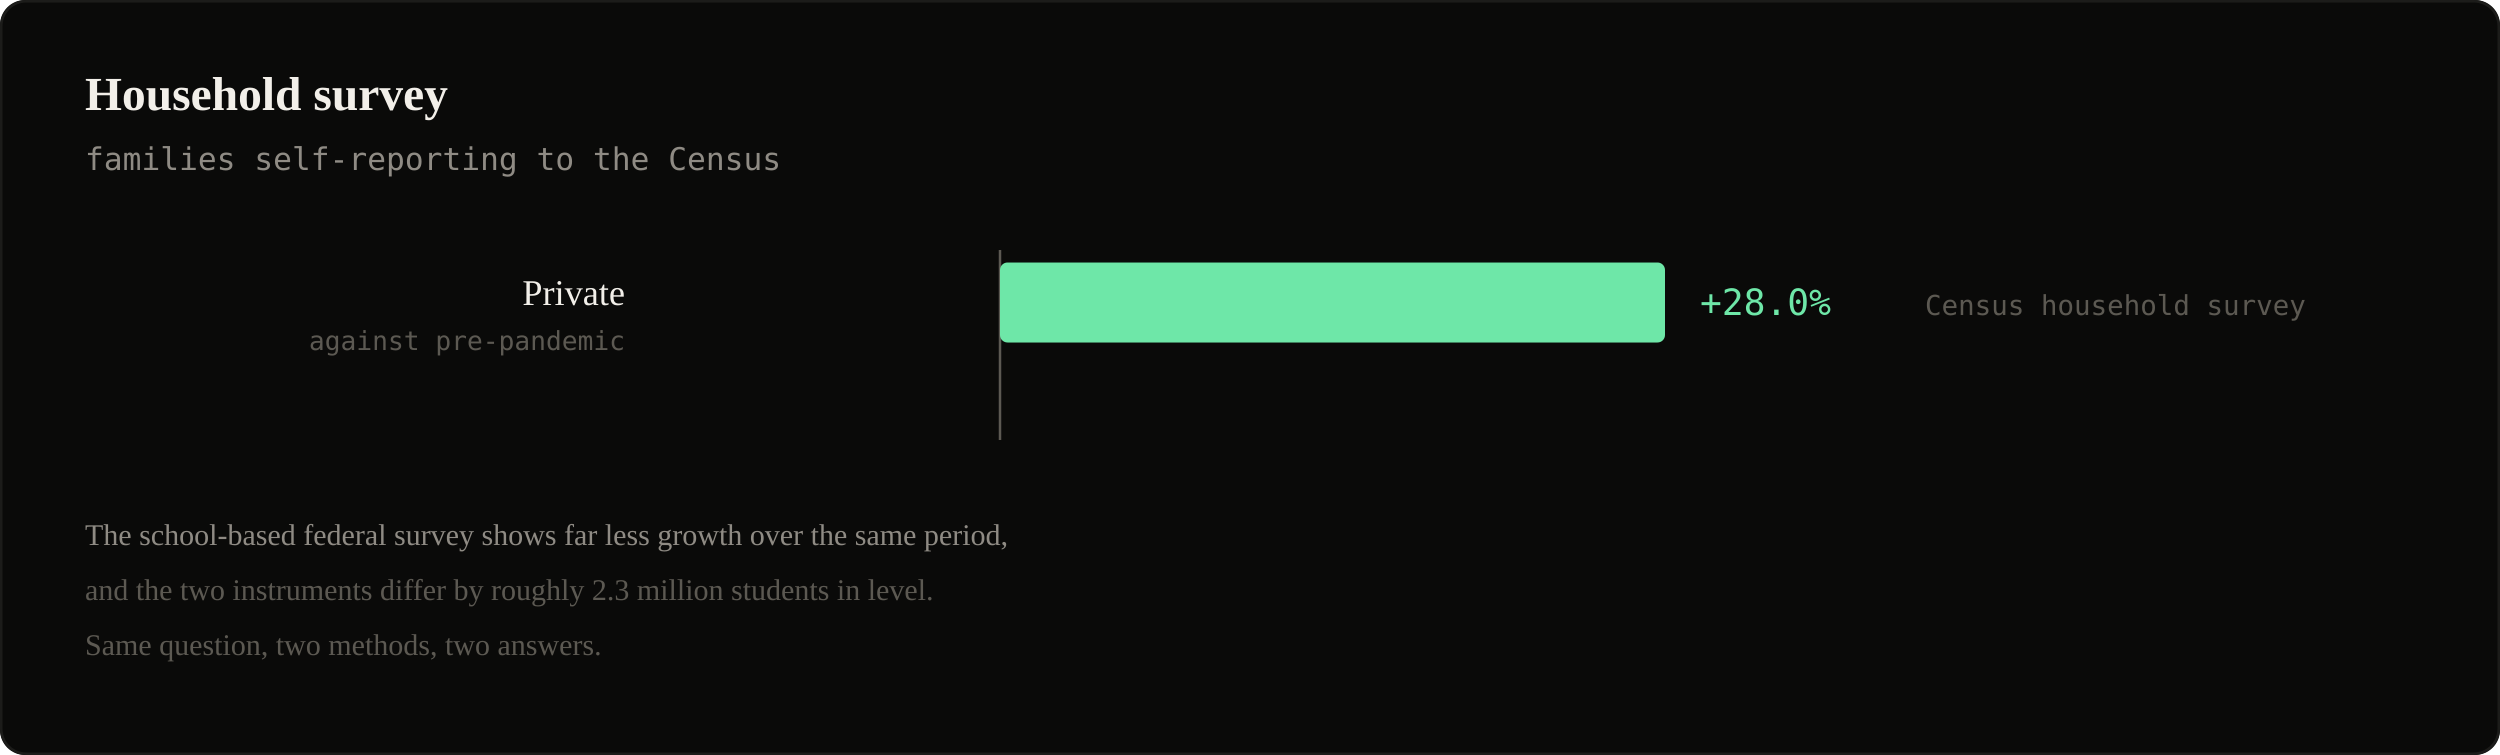
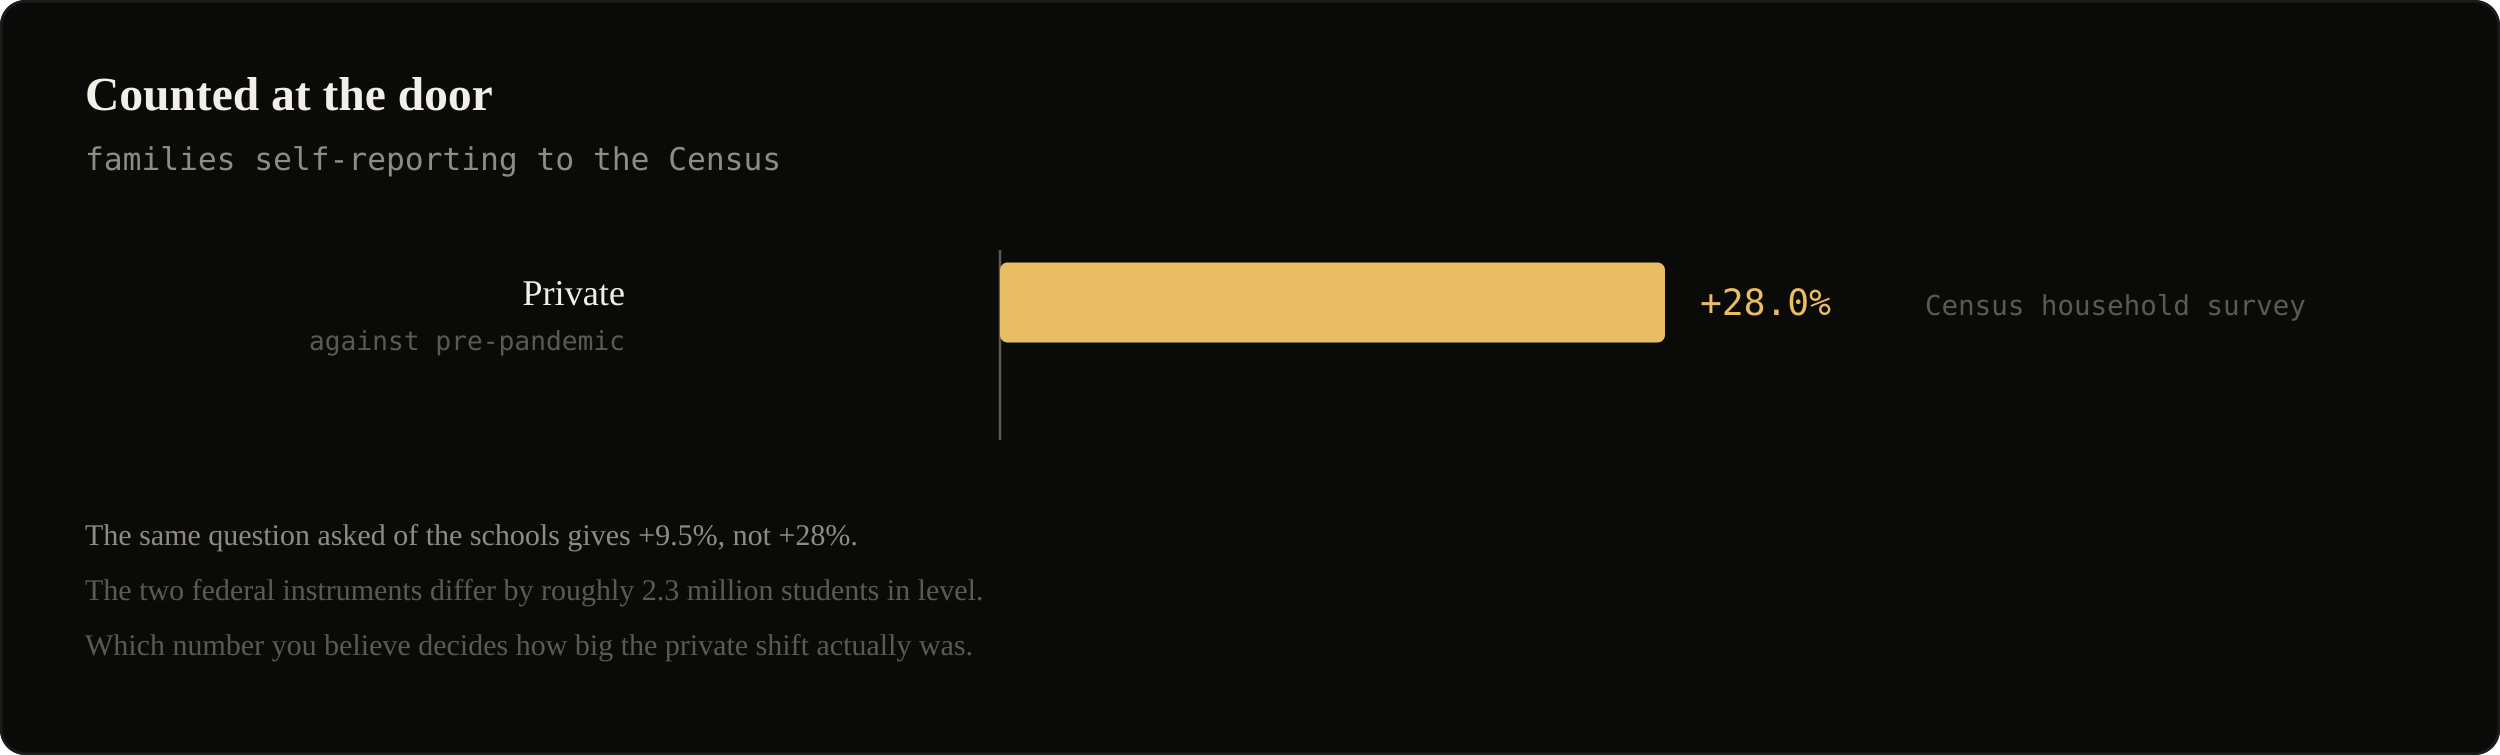
- <svg xmlns="http://www.w3.org/2000/svg" viewBox="0 0 1000 302" width="1000" height="302" role="img" aria-label="Household survey. families self-reporting to the Census">
+ <svg xmlns="http://www.w3.org/2000/svg" viewBox="0 0 1000 302" width="1000" height="302" role="img" aria-label="Counted at the door. families self-reporting to the Census">
  <rect width="1000" height="302" rx="10" fill="#0a0a09" />
  <rect x="0.5" y="0.5" width="999" height="301" rx="10" fill="none" stroke="#1c1c1a" />
-   <text x="34.0" y="44.0" font-family="Georgia,'Times New Roman',serif" font-size="19" fill="#f2efe9" text-anchor="start" font-weight="bold" opacity="1">Household survey</text>
+   <text x="34.0" y="44.0" font-family="Georgia,'Times New Roman',serif" font-size="19" fill="#f2efe9" text-anchor="start" font-weight="bold" opacity="1">Counted at the door</text>
  <text x="34.0" y="68.0" font-family="ui-monospace,SFMono-Regular,Menlo,Consolas,monospace" font-size="12.5" fill="#8f8b84" text-anchor="start" font-weight="normal" opacity="1">families self-reporting to the Census</text>
  <line x1="400.0" y1="100.0" x2="400.0" y2="176.0" stroke="#5c5952" stroke-width="1" opacity="1" />
-   <rect x="400.0" y="105.0" width="266.0" height="32.0" rx="3" fill="#6ee7a8" opacity="1" />
+   <rect x="400.0" y="105.0" width="266.0" height="32.0" rx="3" fill="#e8bd63" opacity="1" />
  <text x="250.0" y="122.0" font-family="Georgia,'Times New Roman',serif" font-size="14.5" fill="#f2efe9" text-anchor="end" font-weight="normal" opacity="1">Private</text>
  <text x="250.0" y="140.0" font-family="ui-monospace,SFMono-Regular,Menlo,Consolas,monospace" font-size="10.5" fill="#5c5952" text-anchor="end" font-weight="normal" opacity="1">against pre-pandemic</text>
-   <text x="680.0" y="126.0" font-family="ui-monospace,SFMono-Regular,Menlo,Consolas,monospace" font-size="14.5" fill="#6ee7a8" text-anchor="start" font-weight="normal" opacity="1">+28.0%</text>
+   <text x="680.0" y="126.0" font-family="ui-monospace,SFMono-Regular,Menlo,Consolas,monospace" font-size="14.5" fill="#e8bd63" text-anchor="start" font-weight="normal" opacity="1">+28.0%</text>
  <text x="770.0" y="126.0" font-family="ui-monospace,SFMono-Regular,Menlo,Consolas,monospace" font-size="11" fill="#5c5952" text-anchor="start" font-weight="normal" opacity="1">Census household survey</text>
-   <text x="34.0" y="218.0" font-family="Georgia,'Times New Roman',serif" font-size="12" fill="#8f8b84" text-anchor="start" font-weight="normal" opacity="1">The school-based federal survey shows far less growth over the same period,</text>
-   <text x="34.0" y="240.0" font-family="Georgia,'Times New Roman',serif" font-size="12" fill="#5c5952" text-anchor="start" font-weight="normal" opacity="1">and the two instruments differ by roughly 2.3 million students in level.</text>
-   <text x="34.0" y="262.0" font-family="Georgia,'Times New Roman',serif" font-size="12" fill="#5c5952" text-anchor="start" font-weight="normal" opacity="1">Same question, two methods, two answers.</text>
+   <text x="34.0" y="218.0" font-family="Georgia,'Times New Roman',serif" font-size="12" fill="#8f8b84" text-anchor="start" font-weight="normal" opacity="1">The same question asked of the schools gives +9.5%, not +28%.</text>
+   <text x="34.0" y="240.0" font-family="Georgia,'Times New Roman',serif" font-size="12" fill="#5c5952" text-anchor="start" font-weight="normal" opacity="1">The two federal instruments differ by roughly 2.3 million students in level.</text>
+   <text x="34.0" y="262.0" font-family="Georgia,'Times New Roman',serif" font-size="12" fill="#5c5952" text-anchor="start" font-weight="normal" opacity="1">Which number you believe decides how big the private shift actually was.</text>
</svg>
